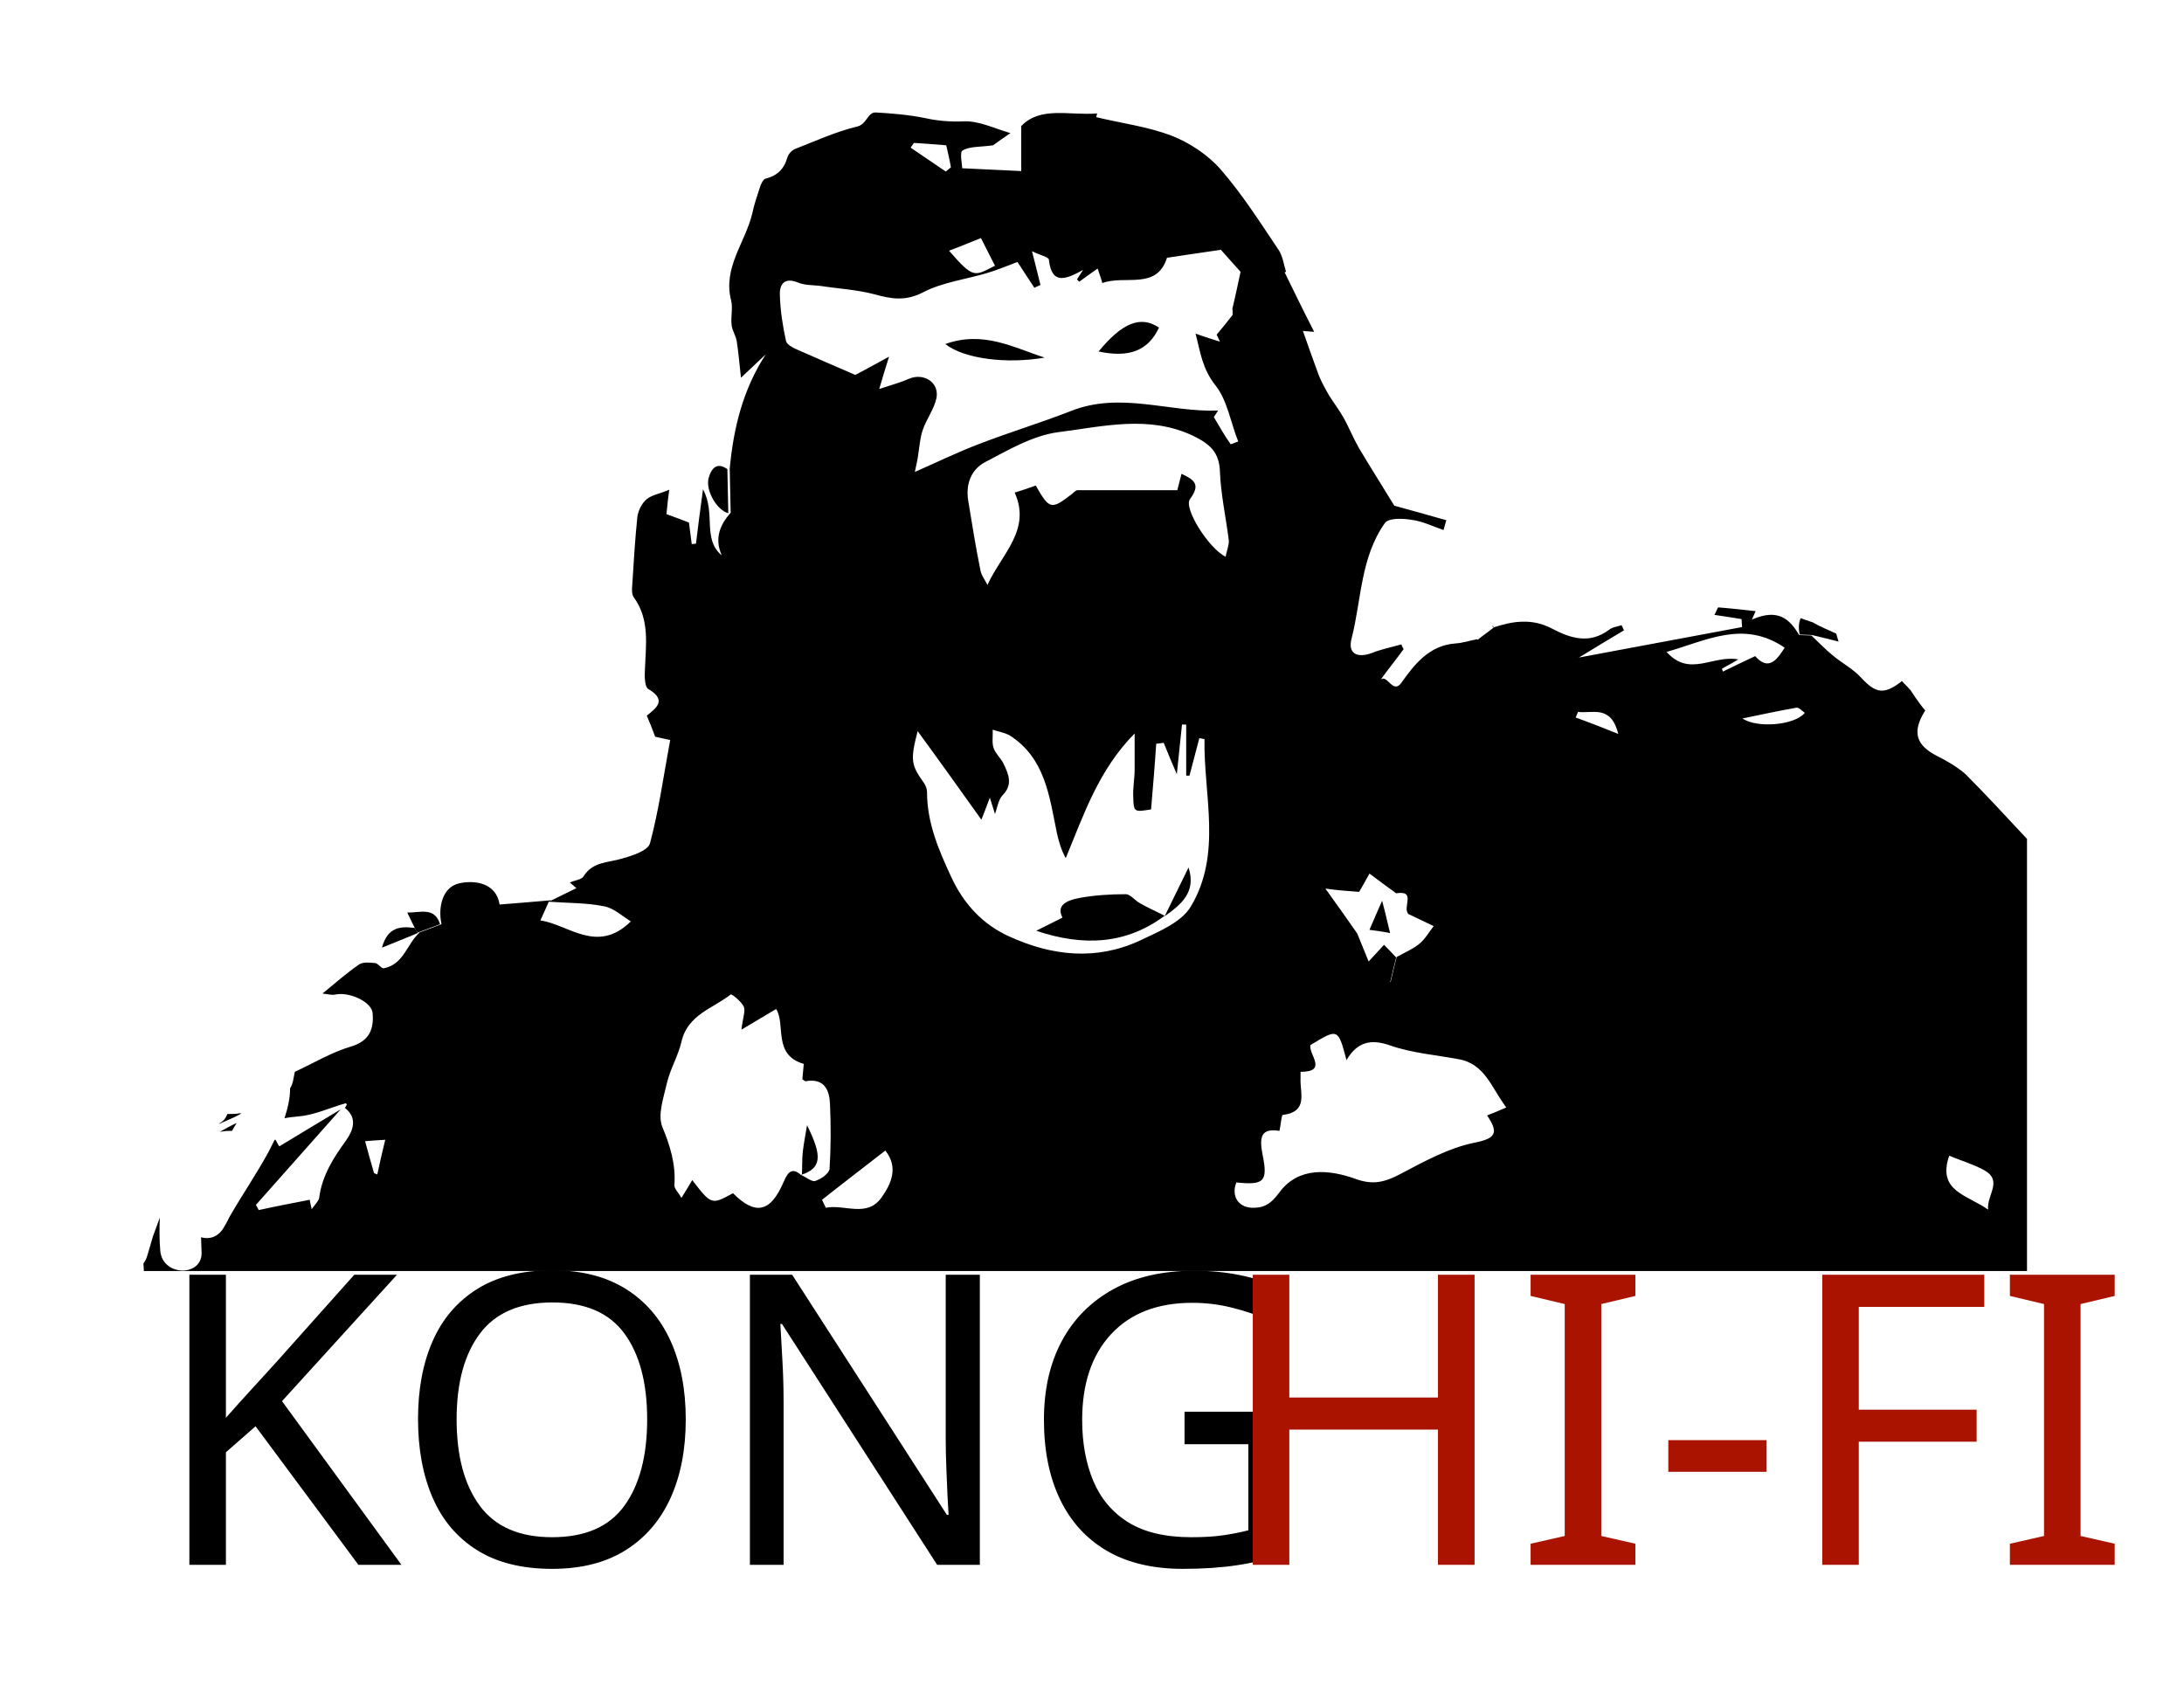
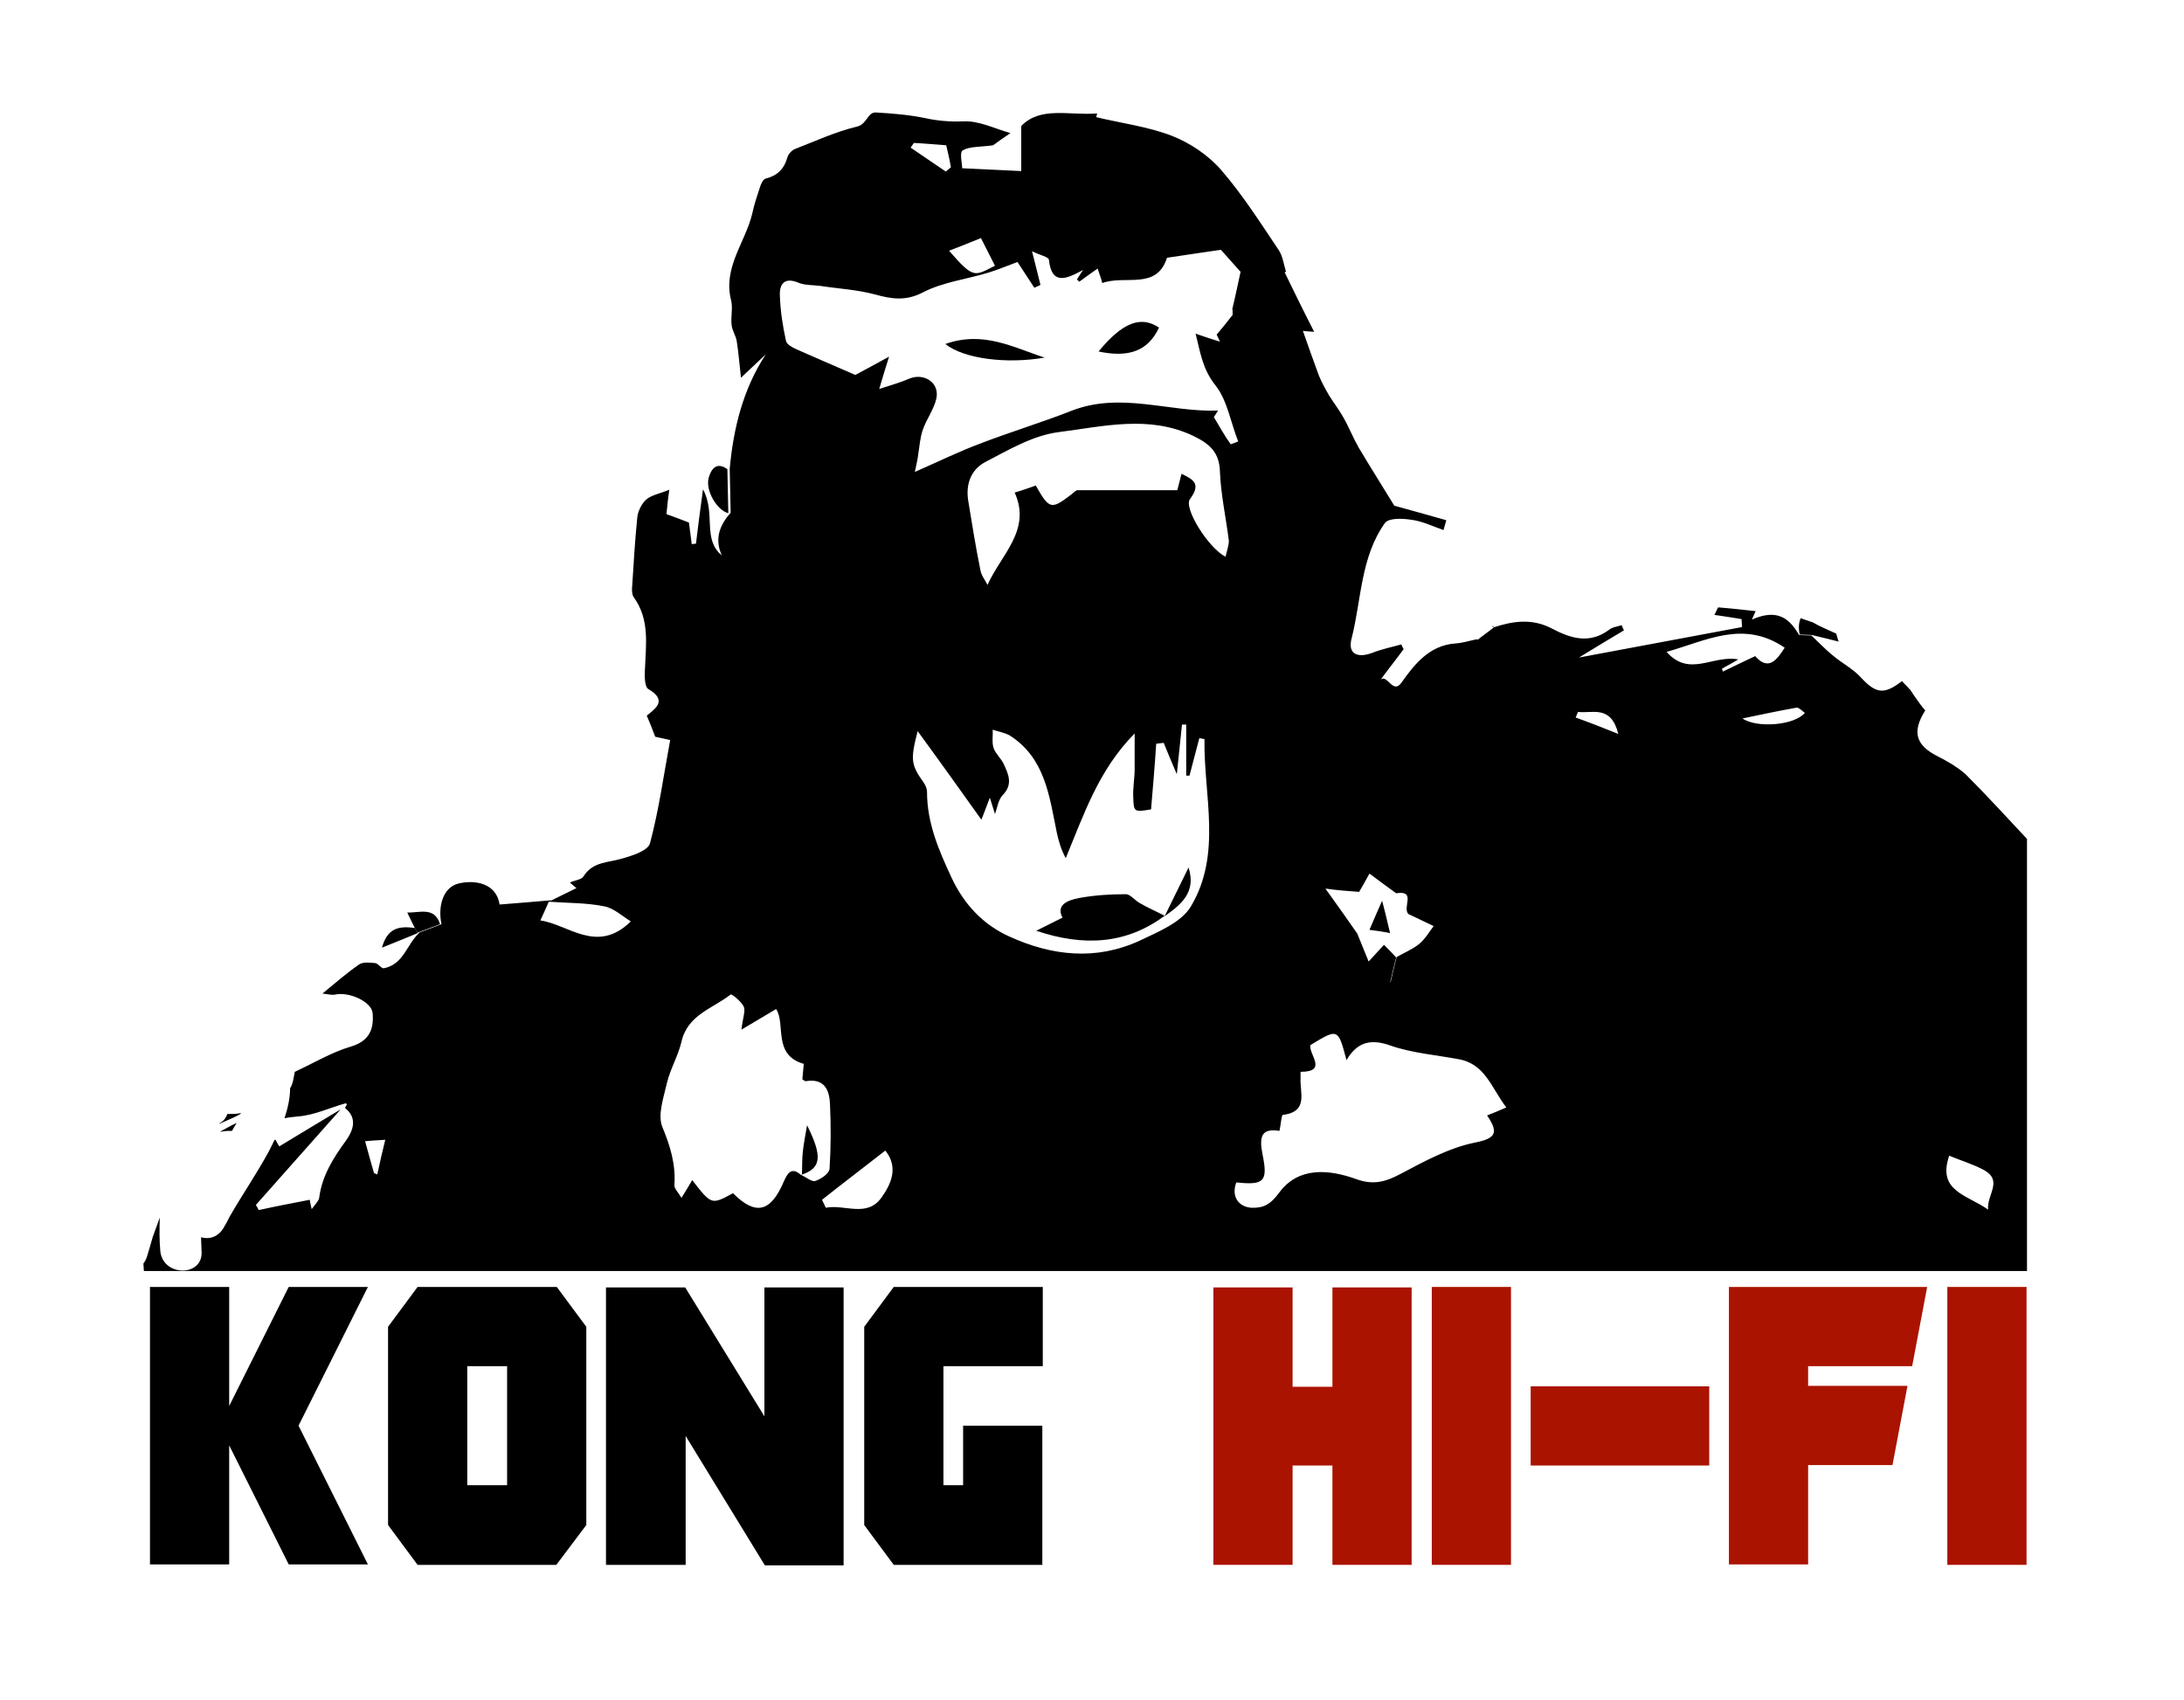
- <svg xmlns="http://www.w3.org/2000/svg" version="1.1" id="Layer_1" x="0px" y="0px" viewBox="0 0 466 362.7" style="enable-background:new 0 0 466 362.7;" xml:space="preserve">
+ <svg xmlns="http://www.w3.org/2000/svg" version="1.1" id="Layer_1" x="0px" y="0px" viewBox="-72 215.3 466 362.7" style="enable-background:new -72 215.3 466 362.7;" xml:space="preserve">
  <style type="text/css">
	.st0{fill:none;}
- 	.st1{font-family:'Strongarm';}
- 	.st2{font-size:86.666px;}
- 	.st3{fill:#AA1300;}
+ 	.st1{enable-background:new    ;}
+ 	.st2{fill:#AA1300;}
</style>
  <g>
-     <path d="M48.5,237.7c-0.3,0.9-0.9,1.6-1.7,2c0,0,0,0,0,0.1c1.5-0.7,3.1-1.3,4.5-2.1c0,0,0,0,0,0c0-0.1,0.1-0.1,0.1-0.2   C50.5,237.7,49.5,237.7,48.5,237.7z" />
-     <path d="M413.3,161.3c-4.5-2.3-5.3-5.1-2.7-9.4c0.1-0.1,0.1-0.2,0.2-0.3c-0.8-0.9-1.5-1.9-2.2-2.9c-0.2-0.3-0.6-0.9-1-1.5   c-0.1-0.1-0.1-0.1-0.2-0.2c-0.5-0.6-1.1-1.1-1.6-1.7c-0.1,0.1-0.1,0.1-0.2,0.2c-3.7,2.8-5.4,2.4-8.5-0.9c-1.7-1.9-4.1-3.1-6.1-4.8   c-1.6-1.3-3-2.8-4.5-4.2c-0.9,0-1.8-0.1-2.6-0.1c-2-3.3-4.4-5.8-10.1-3.3c0.3-0.6,0.5-1.2,0.8-1.8c-2.7-0.3-5.4-0.6-8-0.8   c-0.3,0.5-0.5,1.1-0.8,1.6c2.1,0.3,4,0.6,5.8,0.9c0,0.6,0.1,1.2,0.1,1.7c-11.3,2.1-22.5,4.2-34.8,6.5c3.8-2.3,6.7-4.1,9.6-5.8   c-0.2-0.4-0.3-0.7-0.5-1.1c-0.9,0.3-2,0.4-2.7,1c-4.2,3.1-8.2,1.8-12.2-0.3c-4.2-2.2-8.3-1.6-12.5-0.2l0.1,0   c-1.1,0.9-2.3,1.7-3.4,2.6l-0.2-0.1c-1.5,0.3-3,0.8-4.6,0.9c-5.6,0.4-8.8,4.6-11.5,8.4c-1.8,2.5-3-1.9-4.4-0.7   c1.6-2.2,3.3-4.3,4.9-6.5c-0.2-0.3-0.4-0.7-0.5-1c-2.1,0.6-4.2,1-6.2,1.8c-3.2,1.2-5.3,0.2-4.4-3.1c2.1-8.3,1.9-17.3,7.1-24.6   c0.8-1.1,3.7-1,5.6-0.7c2.4,0.3,4.6,1.4,6.9,2.2l0.6-2.1c-3.9-1.1-7.8-2.2-11.1-3.1c-2.5-4.1-5.1-8.2-7.6-12.4   c-1.2-2.1-2.1-4.4-3.3-6.5c-0.9-1.6-2-3-3-4.6c-0.8-1.4-1.6-2.8-2.2-4.3c-1.2-3.2-2.3-6.4-3.4-9.5c-0.1,0,0.7,0.1,2.4,0.2   c-2.3-4.5-4.3-8.6-6.3-12.7c0.1,0,0.2-0.1,0.3-0.1c-0.5-1.6-0.7-3.4-1.6-4.7c-3.9-5.8-7.7-11.8-12.3-17.1   c-2.7-3.1-6.6-5.7-10.4-7.2c-5.2-2-10.8-2.7-16.2-4c-0.1,0.3,0.1-0.3,0.2-0.8c-5.9,0.5-12.1-1.6-16.2,2.7v9.6   c-4.5-0.2-8.1-0.4-12.6-0.6c0-0.9-0.6-3.4,0.1-3.8c1.5-0.9,3.7-0.7,6.5-1.1c0.8-0.6,2.5-1.8,3.7-2.6c-3.5-1-6.8-2.7-10.1-2.5   c-2.8,0.1-5.4-0.1-8.1-0.7c-3.4-0.7-7-1-10.5-1.2c-1.8-0.1-1.9,2.5-4,3c-4.6,1.1-8.9,3.1-13.3,4.8c-0.7,0.3-1.4,1.1-1.6,1.8   c-0.7,2.5-2.2,3.9-4.6,4.5c-0.6,0.1-1.1,1.3-1.3,2c-0.6,1.8-1.2,3.6-1.6,5.5c-1.5,6.2-6.3,11.5-4.5,18.5c0.4,1.6-0.1,3.5,0.1,5.2   c0.1,1.2,0.9,2.3,1.1,3.5c0.4,2.6,0.6,5.2,0.9,7.8c1.7-1.6,3.5-3.3,5.3-5c-4.9,7.5-6.9,15.8-7.7,24.4c0.1,3.1,0.1,6.2,0.2,9.4   c-2.3,2.6-3.5,5.5-1.9,9.1c-4.2-3.5-1.2-8.9-4-14.1c-0.6,4.5-1.1,8.1-1.5,11.6c-0.3,0-0.6,0.1-0.9,0.1c-0.2-1.5-0.4-3-0.6-4.6   c-1.3-0.5-3.1-1.2-4.8-1.8c0.2-2.1,0.4-3.8,0.6-5.2c-1.9,0.8-3.7,1.1-4.8,2c-1,0.8-1.8,2.4-2,3.7c-0.5,4.9-0.8,9.8-1.1,14.7   c-0.1,0.8-0.1,1.9,0.3,2.5c3.5,4.8,2.6,10.2,2.4,15.6c-0.1,1.4,0,3.6,0.7,4c4.1,2.4,1.7,4.1-0.3,5.7c0.6,1.4,1.1,2.6,1.8,4.5   c0.3,0.1,1.5,0.3,3.2,0.7c-1.4,7.5-2.4,14.9-4.3,22c-0.4,1.6-3.8,2.7-6,3.3c-2.9,0.9-6.2,0.6-8.2,3.8c-0.4,0.7-1.8,0.8-2.9,1.3   c0.7,0.6,1.1,1,1.4,1.2c-1.8,0.9-3.7,1.8-5.5,2.7c0,0,0,0,0-0.1c-3.5,0.3-7,0.6-10.9,0.9c-0.7-4.6-5.3-5.3-8.7-4.5   c-3.4,0.8-4.5,4.9-3.7,8.7c-1.6,0.6-3.2,1.2-4.8,1.8l0,0.1c-2.6,2.4-3.3,6.7-7.5,7.5c-0.5,0.1-1.2-1-1.8-1.1   c-1.2-0.1-2.6-0.3-3.5,0.3c-2.6,1.8-5,3.9-7.8,6.2c1.1,0.1,2,0.4,2.8,0.2c2.9-0.6,7.6,1.5,7.9,3.9c0.3,3.4-0.6,6-4.6,7.2   c-4.1,1.2-7.9,3.5-12,5.4c-0.3,1.5-0.4,2.6-1,3.5c0,2.1-0.5,4.3-1.2,6.4c1-0.2,2.1-0.3,3.1-0.4c3.4-0.3,6.7-1.9,10-2.8   c0,0,0.2,0.2,0.2,0.3c-0.1,0.2-0.3,0.5-0.4,0.7c2.8,2.2,1.7,4.9,0.2,7c-2.7,3.7-5.1,7.5-5.7,12.2c-0.1,0.6-0.7,1.2-1.6,2.4   c-0.3-1.3-0.4-1.9-0.4-2c-3.6,0.7-7.3,1.4-10.9,2.2c-0.2-0.4-0.4-0.8-0.6-1.1c6-6.8,12.1-13.6,18.1-20.4c-4.3,2.6-8.5,5.1-13.1,7.9   c-0.1-0.1-0.5-0.8-0.8-1.4c-0.1,0-0.1,0-0.2,0c-0.4,0.8-0.8,1.6-1.2,2.4c-2.6,4.8-5.7,9.3-8.4,14c-0.4,0.8-0.8,1.6-1.3,2.4   c-1.2,2-3.1,2.5-4.8,2c0,0.9,0.1,1.9,0.1,2.9c0.5,5.6-8.3,5.6-8.8,0c-0.2-2.3-0.2-4.7-0.1-7.1c-0.5,1.4-1,2.7-1.5,4.1   c-0.4,1.4-0.8,2.8-1.2,4.1c-0.2,0.7-0.5,1.2-0.8,1.6c0,0.5,0.1,1.1,0.1,1.6h401.8V179c-4.4-4.7-8.7-9.4-13.2-13.9   C417.4,163.5,415.3,162.3,413.3,161.3z M80.5,250.6c-0.2-0.1-0.5-0.2-0.7-0.3c-0.6-2.1-1.2-4.2-1.9-6.8c1.2-0.1,2.4-0.2,4.3-0.3   C81.5,246,81,248.3,80.5,250.6z M115.3,196.4c0.7-1.5,1.2-2.7,1.8-4c4,0.3,8,0.2,11.9,1c2,0.4,3.8,2.1,5.6,3.2   C127.4,203.7,121.2,197.2,115.3,196.4z M290,190.3c0.5-0.8,1.2-2.1,2.2-3.9c2,1.5,3.9,2.9,5.7,4.2c4.5-0.7,1.1,3.2,2.7,4.5   c0.1,0,0.5,0.2,0.9,0.4c1.5,0.7,2.9,1.4,4.4,2.1c-1,1.3-1.9,2.9-3.2,3.9c-1.4,1.1-3.1,1.8-4.7,2.7c-0.4,1.6-0.8,3.2-1.3,5.4   c-1.9-1.8-3.3-3.1-4.7-4.5c-0.8-2-1.6-3.9-2.4-5.9c-2-2.9-4-5.7-6.8-9.6C285.6,190,287.5,190.1,290,190.3z M209.3,50.8   c0.8,1.6,1.9,3.7,3,5.9c-4.4,2.2-4.5,2.9-9.8-3.2C204.3,52.8,206.4,52,209.3,50.8z M195,30.5c2.1,0.1,4.2,0.3,6.9,0.5   c0.3,1.3,0.7,3,1,4.7c-0.4,0.3-0.7,0.6-1.1,0.9c-2.5-1.7-5-3.4-7.5-5.1C194.6,31.1,194.8,30.8,195,30.5z M170.9,250.7l0.1,0.1   c-2.2-2.1-3.1-0.2-3.8,1.4c-2.8,6.5-6,7.2-10.8,2.4c-4.6,2.5-4.6,2.5-8.7-2.8c-0.7,1.2-1.3,2.2-2.3,3.8c-0.6-1.1-1.6-2-1.5-2.8   c0.3-4.4-0.9-8.3-2.6-12.4c-1-2.6,0.3-6.2,1-9.3c0.7-3,2.4-5.8,3.1-8.8c1.3-5.8,6.7-7.1,10.5-10.1c0.2-0.2,2.3,1.5,2.8,2.6   c0.4,0.9-0.2,2.3-0.5,4.9c3.2-1.9,5.2-3.1,7.4-4.4c2.1,3.2-0.8,9.8,5.9,11.7c-0.1,1.1-0.2,2.2-0.3,3.3c0.2,0.1,0.5,0.4,0.7,0.4   c4.1-0.7,5.1,2,5.2,5c0.2,4.5,0.2,9.1-0.1,13.7c-0.1,1-1.8,2.2-3.1,2.6C173.2,252.2,171.9,251.1,170.9,250.7z M188.1,255.5   c-3.1,4.4-7.9,1.4-11.9,2.2c-0.3-0.6-0.5-1.1-0.8-1.7c4.4-3.5,8.9-6.9,13.5-10.5C191.8,249.1,190.1,252.7,188.1,255.5z    M254.1,193.4c-2,3.4-6.9,5.4-10.9,7.3c-9.3,4.3-18.7,3.3-27.9-0.9c-5.7-2.6-9.7-7-12.3-12.6c-2.7-5.8-5.2-11.6-5.2-18.2   c0-0.7-0.3-1.4-0.7-2c-2.7-3.8-2.9-4.8-1.3-11c4.9,6.7,9.1,12.6,13.6,18.9c0.5-1.3,1-2.5,1.8-4.7c0.6,1.8,0.8,2.6,1.1,3.5   c0.5-1.4,0.7-3,1.6-4c2.3-2.3,1.3-4.5,0.2-6.8c-0.6-1.2-1.7-2.1-2.1-3.3c-0.4-1.2-0.1-2.6-0.2-3.9c1.2,0.4,2.5,0.6,3.6,1.2   c7.6,4.8,8.5,13,10.1,20.8c0.4,1.8,0.9,3.6,1.9,5.4c3.9-9.4,7-18.8,14.7-26.6c0,2.7,0,5.2,0,7.6c0,2-0.4,4-0.3,6   c0.1,3.2,0.2,3.2,3.8,2.6c0.4-4.7,0.8-9.3,1.1-14l1.6-0.2c0.8,2,1.6,3.9,2.8,6.7c0.4-4.1,0.8-7.4,1.1-10.6c0.3,0,0.6,0,0.9,0v10.9   c0.2,0,0.5,0,0.7,0c0.7-2.7,1.4-5.3,2.1-8c0.4,0.1,0.7,0.1,1.1,0.2C256.8,169.7,260.8,182.2,254.1,193.4z M261.5,118.8   c-3.7-1.9-9-10.4-7.6-12.3c2.3-3.1,1-4.1-1.8-5.4c-0.4,1.5-0.7,2.7-0.9,3.5c-7.3,0-14.3,0-21.3,0c-0.4,0-0.9,0.6-1.3,0.9   c-4.3,3.3-4.7,3.2-7.6-1.9c-1.4,0.5-2.8,1-4.5,1.5c3.6,8-2.8,13.1-5.8,19.7c-0.5-1-1.3-2-1.5-3.1c-1-4.9-1.8-9.9-2.6-14.8   c-0.6-3.6,0.6-6.7,3.6-8.3c5-2.6,10.2-5.7,15.7-6.4c9.5-1.2,19.2-3.7,28.7,0.8c3.5,1.7,5.6,3.5,5.7,7.7c0.2,4.9,1.3,9.8,1.9,14.7   C262.2,116.4,261.8,117.4,261.5,118.8z M259,89c0.3-0.5,0.6-0.9,0.9-1.4c-10.5,0.4-20.8-4.1-31.4,0.1c-6.4,2.5-13,4.5-19.5,7   c-4.5,1.7-8.8,3.8-13.8,6c0.4-1.9,0.6-2.7,0.7-3.6c0.3-1.8,0.4-3.7,1-5.4c0.8-2.3,2.4-4.4,2.9-6.7c0.7-3.4-2.7-5.5-5.8-4.2   c-1.8,0.8-3.7,1.3-6.4,2.2c0.8-2.7,1.3-4.4,2.1-6.9c-2.9,1.6-5.3,2.9-7.2,3.9c-4.2-1.8-8.3-3.6-12.4-5.4c-0.9-0.4-2.3-1.1-2.4-1.9   c-0.7-3.2-1.2-6.4-1.3-9.7c-0.1-2.4,1-3.9,3.9-2.7c1.4,0.6,3.1,0.5,4.7,0.7c3.9,0.6,7.8,0.8,11.6,1.8c3.6,1,6.6,1.5,10.3-0.4   c4.2-2.2,9.3-2.8,13.9-4.2c2-0.6,3.9-1.4,6.3-2.3c1,1.5,2.3,3.5,3.6,5.5c0.4-0.2,0.9-0.4,1.3-0.6c-0.5-2-1-4.1-1.8-7.2   c1.8,0.9,3.5,1.2,3.6,1.8c0.6,5.6,3.8,4.1,7.3,2.2c-0.7,1.1-1,1.5-1.3,2c0.2,0.2,0.3,0.4,0.5,0.5c1.2-0.9,2.5-1.8,3.9-2.8   c0.3,1,0.7,1.9,1,3.1c4.8-1.8,11.6,1.6,13.8-5.4c3.9-0.6,7.5-1.1,11.5-1.7c1,1.1,2.4,2.7,4.2,4.7c-0.5,2.3-1.1,5.2-1.8,8.1l0.1-0.1   c0,0.4,0,0.8,0,1.2c-1.1,1.4-2.2,2.8-3.4,4.2c0.2,0.5,0.5,1,0.7,1.5c-1.6-0.5-3.2-1-5.2-1.7c1,3.8,1.4,7.5,4.3,11.1   c2.5,3.2,3.2,7.9,4.8,11.9c-0.5,0.2-1.1,0.4-1.6,0.6C261.3,93,260.2,91,259,89z M314.7,243.8c-5.5,1.1-10.8,4-15.9,6.7   c-3.2,1.7-5.8,2.4-9.4,1.1c-5.8-2.1-12.3-2.7-16.4,2.8c-1.9,2.6-3.4,3.4-6,3.3c-2.9-0.2-4.3-2.6-3.2-5.4c5.8,0.6,6.8-0.1,5.6-5.9   c-0.8-4-0.2-5.7,3.6-5.1c0.3-1.3,0.4-3.3,0.7-3.4c5.6-0.7,3.6-4.8,3.8-7.9c0-0.4,0-0.8,0-1.3c5.9,0,1.7-3.7,2.1-5.7   c5.9-3.6,5.9-3.6,7.7,3.2c2.3-3.9,5.2-4.6,9.4-3.1c4.6,1.6,9.7,2,14.5,2.9c5.7,1,7,6.1,10.2,10.3c-1.8,0.8-2.8,1.2-4.1,1.7   C319.8,241.7,319.2,242.9,314.7,243.8z M336.2,153.1c0.2-0.4,0.3-0.8,0.5-1.2c3.1,0.4,7-1.6,8.6,4.7   C341.8,155.2,339,154.1,336.2,153.1z M367.4,142.7c0.8-0.5,1.7-0.9,3.5-2c-5.5-1-10.4,3.9-15.3-1.6c8.5-2.4,16.4-6.9,25.2-0.9   c-1.6,2.5-3.4,5.1-6.3,1.8c-2.5,1.2-4.7,2.2-6.9,3.3C367.6,143.2,367.5,142.9,367.4,142.7z M371.8,153.3c3.8-0.8,7.6-1.6,11.5-2.3   c0.5-0.1,1.2,0.7,1.8,1.1C382.9,154.8,374.8,155.4,371.8,153.3z M424.2,258.1c-4.5-3.2-10.9-3.9-8.3-11.5c2.4,1,5.1,1.8,7.5,3.1   C427.4,252,423.9,254.9,424.2,258.1z" />
-     <path d="M263.1,67.5L263.1,67.5C263.3,67.8,263.5,68,263.1,67.5z" />
-     <path d="M263.1,67.7C263.2,68,263.2,67.9,263.1,67.7L263.1,67.7z" />
-     <path d="M46.9,241.5c0.7-0.1,1.3-0.2,2-0.2c0.2,0,0.4,0,0.6,0c0.3-0.5,0.6-1.1,1-1.7C49.2,240.2,48,240.9,46.9,241.5z" />
-     <polygon points="76.4,236.9 76.6,236.8 76.5,236.5  " />
-     <path d="M386.8,132.8c-0.9-0.3-1.8-0.6-2.6-0.9c-0.4,1-0.5,2.1-0.2,3.5c0.9,0,1.8,0.1,2.6,0.1c1.7,0.4,3.4,0.8,5.7,1.4   c-0.2-0.7-0.4-1.2-0.5-1.7C390.1,134.4,388.3,133.7,386.8,132.8z" />
-     <path d="M155.4,109.5c-2.4-0.6-4.9-4.8-4.2-7.5c0.5-1.8,1.6-3.6,4-1.9C155.3,103.2,155.3,106.4,155.4,109.5z" />
-     <path d="M291.9,205.3c1.1-1.2,2.3-2.5,3.4-3.7c0.9,0.9,1.8,1.8,2.6,2.7c-0.4,1.6-0.8,3.2-1.3,5.4   C294.6,207.9,293.2,206.6,291.9,205.3z" />
-     <path d="M88.5,198c-0.5-1-1-2-1.6-3.3c2.7,0.1,5.8-1.3,7,2.5c-1.6,0.6-3.2,1.2-4.8,1.8C88.9,198.7,88.7,198.4,88.5,198z" />
-     <path d="M171.1,250.8c0.1-1.7,0-3.4,0.2-5.1c0.2-1.7,0.5-3.3,0.9-5.6c3.4,6.8,3,9.2-1.3,10.6C170.9,250.7,171.1,250.8,171.1,250.8z   " />
-     <path d="M88.5,198c0.2,0.3,0.4,0.7,0.6,1l0,0.1c-2.3,1-4.7,1.9-7.6,3.1C82.7,197.8,85.4,197.6,88.5,198z" />
-     <path d="M315,136.3c0,0,0.2,0.1,0.2,0.1S315,136.3,315,136.3z" />
-     <path d="M318.7,133.8l-0.2-0.4c0,0,0,0.4,0,0.4C318.5,133.8,318.7,133.8,318.7,133.8z" />
-     <path d="M76.4,236.9c0,0,0.1,0,0.1,0C76.6,236.8,76.4,236.9,76.4,236.9z" />
-     <path d="M222.9,76.3c-8,1.4-17.2,0.3-21.2-2.9C209.9,70.5,216.3,74.2,222.9,76.3z" />
-     <path d="M234.4,75c5.1-6.2,9-7.7,12.9-5.1C245,74.8,241,76.4,234.4,75z" />
-     <path d="M248.5,195.4c-8.2,6.1-17.3,6.6-27.4,3.2c1.8-0.9,3.6-1.8,5.6-2.8c-1.4-2.7,1-3.7,3.6-4.2c3.3-0.6,6.6-0.8,9.9-0.8   c1,0,1.9,1.3,3,1.9C244.9,193.7,246.8,194.5,248.5,195.4L248.5,195.4z" />
-     <path d="M248.5,195.5c1.7-3.5,3.4-6.9,5.1-10.4C255.3,190.4,252,193,248.5,195.5C248.5,195.4,248.5,195.5,248.5,195.5z" />
-     <path d="M292.2,198.4c0.9-2.1,1.8-4.2,2.7-6.2c0.6,2.2,1.1,4.4,1.7,6.9C295.2,198.8,293.7,198.6,292.2,198.4z" />
+     <path d="M-23.5,453c-0.3,0.9-0.9,1.6-1.7,2c0,0,0,0,0,0.1c1.5-0.7,3.1-1.3,4.5-2.1l0,0c0-0.1,0.1-0.1,0.1-0.2   C-21.5,453-22.5,453-23.5,453z" />
+     <path d="M341.3,376.6c-4.5-2.3-5.3-5.1-2.7-9.4c0.1-0.1,0.1-0.2,0.2-0.3c-0.8-0.9-1.5-1.9-2.2-2.9c-0.2-0.3-0.6-0.9-1-1.5   c-0.1-0.1-0.1-0.1-0.2-0.2c-0.5-0.6-1.1-1.1-1.6-1.7c-0.1,0.1-0.1,0.1-0.2,0.2c-3.7,2.8-5.4,2.4-8.5-0.9c-1.7-1.9-4.1-3.1-6.1-4.8   c-1.6-1.3-3-2.8-4.5-4.2c-0.9,0-1.8-0.1-2.6-0.1c-2-3.3-4.4-5.8-10.1-3.3c0.3-0.6,0.5-1.2,0.8-1.8c-2.7-0.3-5.4-0.6-8-0.8   c-0.3,0.5-0.5,1.1-0.8,1.6c2.1,0.3,4,0.6,5.8,0.9c0,0.6,0.1,1.2,0.1,1.7c-11.3,2.1-22.5,4.2-34.8,6.5c3.8-2.3,6.7-4.1,9.6-5.8   c-0.2-0.4-0.3-0.7-0.5-1.1c-0.9,0.3-2,0.4-2.7,1c-4.2,3.1-8.2,1.8-12.2-0.3c-4.2-2.2-8.3-1.6-12.5-0.2h0.1   c-1.1,0.9-2.3,1.7-3.4,2.6l-0.2-0.1c-1.5,0.3-3,0.8-4.6,0.9c-5.6,0.4-8.8,4.6-11.5,8.4c-1.8,2.5-3-1.9-4.4-0.7   c1.6-2.2,3.3-4.3,4.9-6.5c-0.2-0.3-0.4-0.7-0.5-1c-2.1,0.6-4.2,1-6.2,1.8c-3.2,1.2-5.3,0.2-4.4-3.1c2.1-8.3,1.9-17.3,7.1-24.6   c0.8-1.1,3.7-1,5.6-0.7c2.4,0.3,4.6,1.4,6.9,2.2l0.6-2.1c-3.9-1.1-7.8-2.2-11.1-3.1c-2.5-4.1-5.1-8.2-7.6-12.4   c-1.2-2.1-2.1-4.4-3.3-6.5c-0.9-1.6-2-3-3-4.6c-0.8-1.4-1.6-2.8-2.2-4.3c-1.2-3.2-2.3-6.4-3.4-9.5c-0.1,0,0.7,0.1,2.4,0.2   c-2.3-4.5-4.3-8.6-6.3-12.7c0.1,0,0.2-0.1,0.3-0.1c-0.5-1.6-0.7-3.4-1.6-4.7c-3.9-5.8-7.7-11.8-12.3-17.1   c-2.7-3.1-6.6-5.7-10.4-7.2c-5.2-2-10.8-2.7-16.2-4c-0.1,0.3,0.1-0.3,0.2-0.8c-5.9,0.5-12.1-1.6-16.2,2.7v9.6   c-4.5-0.2-8.1-0.4-12.6-0.6c0-0.9-0.6-3.4,0.1-3.8c1.5-0.9,3.7-0.7,6.5-1.1c0.8-0.6,2.5-1.8,3.7-2.6c-3.5-1-6.8-2.7-10.1-2.5   c-2.8,0.1-5.4-0.1-8.1-0.7c-3.4-0.7-7-1-10.5-1.2c-1.8-0.1-1.9,2.5-4,3c-4.6,1.1-8.9,3.1-13.3,4.8c-0.7,0.3-1.4,1.1-1.6,1.8   c-0.7,2.5-2.2,3.9-4.6,4.5c-0.6,0.1-1.1,1.3-1.3,2c-0.6,1.8-1.2,3.6-1.6,5.5c-1.5,6.2-6.3,11.5-4.5,18.5c0.4,1.6-0.1,3.5,0.1,5.2   c0.1,1.2,0.9,2.3,1.1,3.5c0.4,2.6,0.6,5.2,0.9,7.8c1.7-1.6,3.5-3.3,5.3-5c-4.9,7.5-6.9,15.8-7.7,24.4c0.1,3.1,0.1,6.2,0.2,9.4   c-2.3,2.6-3.5,5.5-1.9,9.1c-4.2-3.5-1.2-8.9-4-14.1c-0.6,4.5-1.1,8.1-1.5,11.6c-0.3,0-0.6,0.1-0.9,0.1c-0.2-1.5-0.4-3-0.6-4.6   c-1.3-0.5-3.1-1.2-4.8-1.8c0.2-2.1,0.4-3.8,0.6-5.2c-1.9,0.8-3.7,1.1-4.8,2c-1,0.8-1.8,2.4-2,3.7c-0.5,4.9-0.8,9.8-1.1,14.7   c-0.1,0.8-0.1,1.9,0.3,2.5c3.5,4.8,2.6,10.2,2.4,15.6c-0.1,1.4,0,3.6,0.7,4c4.1,2.4,1.7,4.1-0.3,5.7c0.6,1.4,1.1,2.6,1.8,4.5   c0.3,0.1,1.5,0.3,3.2,0.7c-1.4,7.5-2.4,14.9-4.3,22c-0.4,1.6-3.8,2.7-6,3.3c-2.9,0.9-6.2,0.6-8.2,3.8c-0.4,0.7-1.8,0.8-2.9,1.3   c0.7,0.6,1.1,1,1.4,1.2c-1.8,0.9-3.7,1.8-5.5,2.7c0,0,0,0,0-0.1c-3.5,0.3-7,0.6-10.9,0.9c-0.7-4.6-5.3-5.3-8.7-4.5   c-3.4,0.8-4.5,4.9-3.7,8.7c-1.6,0.6-3.2,1.2-4.8,1.8v0.1c-2.6,2.4-3.3,6.7-7.5,7.5c-0.5,0.1-1.2-1-1.8-1.1   c-1.2-0.1-2.6-0.3-3.5,0.3c-2.6,1.8-5,3.9-7.8,6.2c1.1,0.1,2,0.4,2.8,0.2c2.9-0.6,7.6,1.5,7.9,3.9c0.3,3.4-0.6,6-4.6,7.2   c-4.1,1.2-7.9,3.5-12,5.4c-0.3,1.5-0.4,2.6-1,3.5c0,2.1-0.5,4.3-1.2,6.4c1-0.2,2.1-0.3,3.1-0.4c3.4-0.3,6.7-1.9,10-2.8   c0,0,0.2,0.2,0.2,0.3c-0.1,0.2-0.3,0.5-0.4,0.7c2.8,2.2,1.7,4.9,0.2,7c-2.7,3.7-5.1,7.5-5.7,12.2c-0.1,0.6-0.7,1.2-1.6,2.4   c-0.3-1.3-0.4-1.9-0.4-2c-3.6,0.7-7.3,1.4-10.9,2.2c-0.2-0.4-0.4-0.8-0.6-1.1c6-6.8,12.1-13.6,18.1-20.4c-4.3,2.6-8.5,5.1-13.1,7.9   c-0.1-0.1-0.5-0.8-0.8-1.4c-0.1,0-0.1,0-0.2,0c-0.4,0.8-0.8,1.6-1.2,2.4c-2.6,4.8-5.7,9.3-8.4,14c-0.4,0.8-0.8,1.6-1.3,2.4   c-1.2,2-3.1,2.5-4.8,2c0,0.9,0.1,1.9,0.1,2.9c0.5,5.6-8.3,5.6-8.8,0c-0.2-2.3-0.2-4.7-0.1-7.1c-0.5,1.4-1,2.7-1.5,4.1   c-0.4,1.4-0.8,2.8-1.2,4.1c-0.2,0.7-0.5,1.2-0.8,1.6c0,0.5,0.1,1.1,0.1,1.6h401.8v-92.2c-4.4-4.7-8.7-9.4-13.2-13.9   C345.4,378.8,343.3,377.6,341.3,376.6z M8.5,465.9c-0.2-0.1-0.5-0.2-0.7-0.3c-0.6-2.1-1.2-4.2-1.9-6.8c1.2-0.1,2.4-0.2,4.3-0.3   C9.5,461.3,9,463.6,8.5,465.9z M43.3,411.7c0.7-1.5,1.2-2.7,1.8-4c4,0.3,8,0.2,11.9,1c2,0.4,3.8,2.1,5.6,3.2   C55.4,419,49.2,412.5,43.3,411.7z M218,405.6c0.5-0.8,1.2-2.1,2.2-3.9c2,1.5,3.9,2.9,5.7,4.2c4.5-0.7,1.1,3.2,2.7,4.5   c0.1,0,0.5,0.2,0.9,0.4c1.5,0.7,2.9,1.4,4.4,2.1c-1,1.3-1.9,2.9-3.2,3.9c-1.4,1.1-3.1,1.8-4.7,2.7c-0.4,1.6-0.8,3.2-1.3,5.4   c-1.9-1.8-3.3-3.1-4.7-4.5c-0.8-2-1.6-3.9-2.4-5.9c-2-2.9-4-5.7-6.8-9.6C213.6,405.3,215.5,405.4,218,405.6z M137.3,266.1   c0.8,1.6,1.9,3.7,3,5.9c-4.4,2.2-4.5,2.9-9.8-3.2C132.3,268.1,134.4,267.3,137.3,266.1z M123,245.8c2.1,0.1,4.2,0.3,6.9,0.5   c0.3,1.3,0.7,3,1,4.7c-0.4,0.3-0.7,0.6-1.1,0.9c-2.5-1.7-5-3.4-7.5-5.1C122.6,246.4,122.8,246.1,123,245.8z M98.9,466l0.1,0.1   c-2.2-2.1-3.1-0.2-3.8,1.4c-2.8,6.5-6,7.2-10.8,2.4c-4.6,2.5-4.6,2.5-8.7-2.8c-0.7,1.2-1.3,2.2-2.3,3.8c-0.6-1.1-1.6-2-1.5-2.8   c0.3-4.4-0.9-8.3-2.6-12.4c-1-2.6,0.3-6.2,1-9.3c0.7-3,2.4-5.8,3.1-8.8c1.3-5.8,6.7-7.1,10.5-10.1c0.2-0.2,2.3,1.5,2.8,2.6   c0.4,0.9-0.2,2.3-0.5,4.9c3.2-1.9,5.2-3.1,7.4-4.4c2.1,3.2-0.8,9.8,5.9,11.7c-0.1,1.1-0.2,2.2-0.3,3.3c0.2,0.1,0.5,0.4,0.7,0.4   c4.1-0.7,5.1,2,5.2,5c0.2,4.5,0.2,9.1-0.1,13.7c-0.1,1-1.8,2.2-3.1,2.6C101.2,467.5,99.9,466.4,98.9,466z M116.1,470.8   c-3.1,4.4-7.9,1.4-11.9,2.2c-0.3-0.6-0.5-1.1-0.8-1.7c4.4-3.5,8.9-6.9,13.5-10.5C119.8,464.4,118.1,468,116.1,470.8z M182.1,408.7   c-2,3.4-6.9,5.4-10.9,7.3c-9.3,4.3-18.7,3.3-27.9-0.9c-5.7-2.6-9.7-7-12.3-12.6c-2.7-5.8-5.2-11.6-5.2-18.2c0-0.7-0.3-1.4-0.7-2   c-2.7-3.8-2.9-4.8-1.3-11c4.9,6.7,9.1,12.6,13.6,18.9c0.5-1.3,1-2.5,1.8-4.7c0.6,1.8,0.8,2.6,1.1,3.5c0.5-1.4,0.7-3,1.6-4   c2.3-2.3,1.3-4.5,0.2-6.8c-0.6-1.2-1.7-2.1-2.1-3.3c-0.4-1.2-0.1-2.6-0.2-3.9c1.2,0.4,2.5,0.6,3.6,1.2c7.6,4.8,8.5,13,10.1,20.8   c0.4,1.8,0.9,3.6,1.9,5.4c3.9-9.4,7-18.8,14.7-26.6c0,2.7,0,5.2,0,7.6c0,2-0.4,4-0.3,6c0.1,3.2,0.2,3.2,3.8,2.6   c0.4-4.7,0.8-9.3,1.1-14l1.6-0.2c0.8,2,1.6,3.9,2.8,6.7c0.4-4.1,0.8-7.4,1.1-10.6c0.3,0,0.6,0,0.9,0v10.9c0.2,0,0.5,0,0.7,0   c0.7-2.7,1.4-5.3,2.1-8c0.4,0.1,0.7,0.1,1.1,0.2C184.8,385,188.8,397.5,182.1,408.7z M189.5,334.1c-3.7-1.9-9-10.4-7.6-12.3   c2.3-3.1,1-4.1-1.8-5.4c-0.4,1.5-0.7,2.7-0.9,3.5c-7.3,0-14.3,0-21.3,0c-0.4,0-0.9,0.6-1.3,0.9c-4.3,3.3-4.7,3.2-7.6-1.9   c-1.4,0.5-2.8,1-4.5,1.5c3.6,8-2.8,13.1-5.8,19.7c-0.5-1-1.3-2-1.5-3.1c-1-4.9-1.8-9.9-2.6-14.8c-0.6-3.6,0.6-6.7,3.6-8.3   c5-2.6,10.2-5.7,15.7-6.4c9.5-1.2,19.2-3.7,28.7,0.8c3.5,1.7,5.6,3.5,5.7,7.7c0.2,4.9,1.3,9.8,1.9,14.7   C190.2,331.7,189.8,332.7,189.5,334.1z M187,304.3c0.3-0.5,0.6-0.9,0.9-1.4c-10.5,0.4-20.8-4.1-31.4,0.1c-6.4,2.5-13,4.5-19.5,7   c-4.5,1.7-8.8,3.8-13.8,6c0.4-1.9,0.6-2.7,0.7-3.6c0.3-1.8,0.4-3.7,1-5.4c0.8-2.3,2.4-4.4,2.9-6.7c0.7-3.4-2.7-5.5-5.8-4.2   c-1.8,0.8-3.7,1.3-6.4,2.2c0.8-2.7,1.3-4.4,2.1-6.9c-2.9,1.6-5.3,2.9-7.2,3.9c-4.2-1.8-8.3-3.6-12.4-5.4c-0.9-0.4-2.3-1.1-2.4-1.9   c-0.7-3.2-1.2-6.4-1.3-9.7c-0.1-2.4,1-3.9,3.9-2.7c1.4,0.6,3.1,0.5,4.7,0.7c3.9,0.6,7.8,0.8,11.6,1.8c3.6,1,6.6,1.5,10.3-0.4   c4.2-2.2,9.3-2.8,13.9-4.2c2-0.6,3.9-1.4,6.3-2.3c1,1.5,2.3,3.5,3.6,5.5c0.4-0.2,0.9-0.4,1.3-0.6c-0.5-2-1-4.1-1.8-7.2   c1.8,0.9,3.5,1.2,3.6,1.8c0.6,5.6,3.8,4.1,7.3,2.2c-0.7,1.1-1,1.5-1.3,2c0.2,0.2,0.3,0.4,0.5,0.5c1.2-0.9,2.5-1.8,3.9-2.8   c0.3,1,0.7,1.9,1,3.1c4.8-1.8,11.6,1.6,13.8-5.4c3.9-0.6,7.5-1.1,11.5-1.7c1,1.1,2.4,2.7,4.2,4.7c-0.5,2.3-1.1,5.2-1.8,8.1l0.1-0.1   c0,0.4,0,0.8,0,1.2c-1.1,1.4-2.2,2.8-3.4,4.2c0.2,0.5,0.5,1,0.7,1.5c-1.6-0.5-3.2-1-5.2-1.7c1,3.8,1.4,7.5,4.3,11.1   c2.5,3.2,3.2,7.9,4.8,11.9c-0.5,0.2-1.1,0.4-1.6,0.6C189.3,308.3,188.2,306.3,187,304.3z M242.7,459.1c-5.5,1.1-10.8,4-15.9,6.7   c-3.2,1.7-5.8,2.4-9.4,1.1c-5.8-2.1-12.3-2.7-16.4,2.8c-1.9,2.6-3.4,3.4-6,3.3c-2.9-0.2-4.3-2.6-3.2-5.4c5.8,0.6,6.8-0.1,5.6-5.9   c-0.8-4-0.2-5.7,3.6-5.1c0.3-1.3,0.4-3.3,0.7-3.4c5.6-0.7,3.6-4.8,3.8-7.9c0-0.4,0-0.8,0-1.3c5.9,0,1.7-3.7,2.1-5.7   c5.9-3.6,5.9-3.6,7.7,3.2c2.3-3.9,5.2-4.6,9.4-3.1c4.6,1.6,9.7,2,14.5,2.9c5.7,1,7,6.1,10.2,10.3c-1.8,0.8-2.8,1.2-4.1,1.7   C247.8,457,247.2,458.2,242.7,459.1z M264.2,368.4c0.2-0.4,0.3-0.8,0.5-1.2c3.1,0.4,7-1.6,8.6,4.7   C269.8,370.5,267,369.4,264.2,368.4z M295.4,358c0.8-0.5,1.7-0.9,3.5-2c-5.5-1-10.4,3.9-15.3-1.6c8.5-2.4,16.4-6.9,25.2-0.9   c-1.6,2.5-3.4,5.1-6.3,1.8c-2.5,1.2-4.7,2.2-6.9,3.3C295.6,358.5,295.5,358.2,295.4,358z M299.8,368.6c3.8-0.8,7.6-1.6,11.5-2.3   c0.5-0.1,1.2,0.7,1.8,1.1C310.9,370.1,302.8,370.7,299.8,368.6z M352.2,473.4c-4.5-3.2-10.9-3.9-8.3-11.5c2.4,1,5.1,1.8,7.5,3.1   C355.4,467.3,351.9,470.2,352.2,473.4z" />
+     <path d="M191.1,282.8L191.1,282.8C191.3,283.1,191.5,283.3,191.1,282.8z" />
+     <path d="M191.1,283C191.2,283.3,191.2,283.2,191.1,283L191.1,283z" />
+     <path d="M-25.1,456.8c0.7-0.1,1.3-0.2,2-0.2c0.2,0,0.4,0,0.6,0c0.3-0.5,0.6-1.1,1-1.7C-22.8,455.5-24,456.2-25.1,456.8z" />
+     <polygon points="4.4,452.2 4.6,452.1 4.5,451.8  " />
+     <path d="M314.8,348.1c-0.9-0.3-1.8-0.6-2.6-0.9c-0.4,1-0.5,2.1-0.2,3.5c0.9,0,1.8,0.1,2.6,0.1c1.7,0.4,3.4,0.8,5.7,1.4   c-0.2-0.7-0.4-1.2-0.5-1.7C318.1,349.7,316.3,349,314.8,348.1z" />
+     <path d="M83.4,324.8c-2.4-0.6-4.9-4.8-4.2-7.5c0.5-1.8,1.6-3.6,4-1.9C83.3,318.5,83.3,321.7,83.4,324.8z" />
+     <path d="M219.9,420.6c1.1-1.2,2.3-2.5,3.4-3.7c0.9,0.9,1.8,1.8,2.6,2.7c-0.4,1.6-0.8,3.2-1.3,5.4   C222.6,423.2,221.2,421.9,219.9,420.6z" />
+     <path d="M16.5,413.3c-0.5-1-1-2-1.6-3.3c2.7,0.1,5.8-1.3,7,2.5c-1.6,0.6-3.2,1.2-4.8,1.8C16.9,414,16.7,413.7,16.5,413.3z" />
+     <path d="M99.1,466.1c0.1-1.7,0-3.4,0.2-5.1s0.5-3.3,0.9-5.6c3.4,6.8,3,9.2-1.3,10.6L99.1,466.1z" />
+     <path d="M16.5,413.3c0.2,0.3,0.4,0.7,0.6,1v0.1c-2.3,1-4.7,1.9-7.6,3.1C10.7,413.1,13.4,412.9,16.5,413.3z" />
+     <path d="M243,351.6l0.2,0.1L243,351.6z" />
+     <path d="M246.7,349.1l-0.2-0.4v0.4H246.7z" />
+     <path d="M4.4,452.2L4.4,452.2C4.6,452.1,4.4,452.2,4.4,452.2z" />
+     <path d="M150.9,291.6c-8,1.4-17.2,0.3-21.2-2.9C137.9,285.8,144.3,289.5,150.9,291.6z" />
+     <path d="M162.4,290.3c5.1-6.2,9-7.7,12.9-5.1C173,290.1,169,291.7,162.4,290.3z" />
+     <path d="M176.5,410.7c-8.2,6.1-17.3,6.6-27.4,3.2c1.8-0.9,3.6-1.8,5.6-2.8c-1.4-2.7,1-3.7,3.6-4.2c3.3-0.6,6.6-0.8,9.9-0.8   c1,0,1.9,1.3,3,1.9C172.9,409,174.8,409.8,176.5,410.7L176.5,410.7z" />
+     <path d="M176.5,410.8c1.7-3.5,3.4-6.9,5.1-10.4C183.3,405.7,180,408.3,176.5,410.8C176.5,410.7,176.5,410.8,176.5,410.8z" />
+     <path d="M220.2,413.7c0.9-2.1,1.8-4.2,2.7-6.2c0.6,2.2,1.1,4.4,1.7,6.9C223.2,414.1,221.7,413.9,220.2,413.7z" />
  </g>
-   <rect x="32" y="280.6" class="st0" width="470" height="246.4" />
-   <text transform="matrix(1 0 0 1 31.9995 333.8915)">
-     <tspan x="0" y="0" class="st1 st2">KONG </tspan>
-     <tspan x="226.9" y="0" class="st3 st1 st2">HI-FI</tspan>
-   </text>
+   <rect x="-40" y="495.9" class="st0" width="470" height="246.4" />
+   <g class="st1">
+     <path d="M-23.1,515.3l12.7-25.4H6.5l-14.8,29.6l14.8,29.6h-16.9l-12.7-25.4v25.4H-40l0-59.2l16.9,0V515.3z" />
+     <path d="M10.8,540.7v-42.3l6.3-8.5h29.7l6.3,8.5v42.3l-6.4,8.5H17.1L10.8,540.7z M27.7,506.8v25.4h8.5l0-25.4H27.7z" />
+     <path d="M74.3,521.7v27.5H57.3l0-59.2l16.9,0v0l16.9,27.5l0-27.5l16.9,0v59.3H91.2v0L74.3,521.7z" />
+     <path d="M150.4,549.2h-31.7l-6.3-8.5v-42.3l6.3-8.5h31.8v16.9l-21.2,0v25.4h4.2v-12.7h16.9V549.2z" />
+   </g>
+   <g class="st1">
+     <path class="st2" d="M203.8,528v21.2h-16.9v-59.2h16.9v21.2h8.5v-21.2h16.9v59.2h-16.9V528H203.8z" />
+     <path class="st2" d="M233.5,489.9l16.9,0v59.3h-16.9L233.5,489.9z" />
+     <path class="st2" d="M254.6,511.1h38.1V528h-38.1V511.1z" />
+     <path class="st2" d="M296.9,489.9h42.3l-3.2,16.9h-22.2v4.2H335l-3.2,16.9h-18v21.2h-16.9L296.9,489.9z" />
+     <path class="st2" d="M343.5,489.9l16.9,0v59.3h-16.9L343.5,489.9z" />
+   </g>
</svg>
